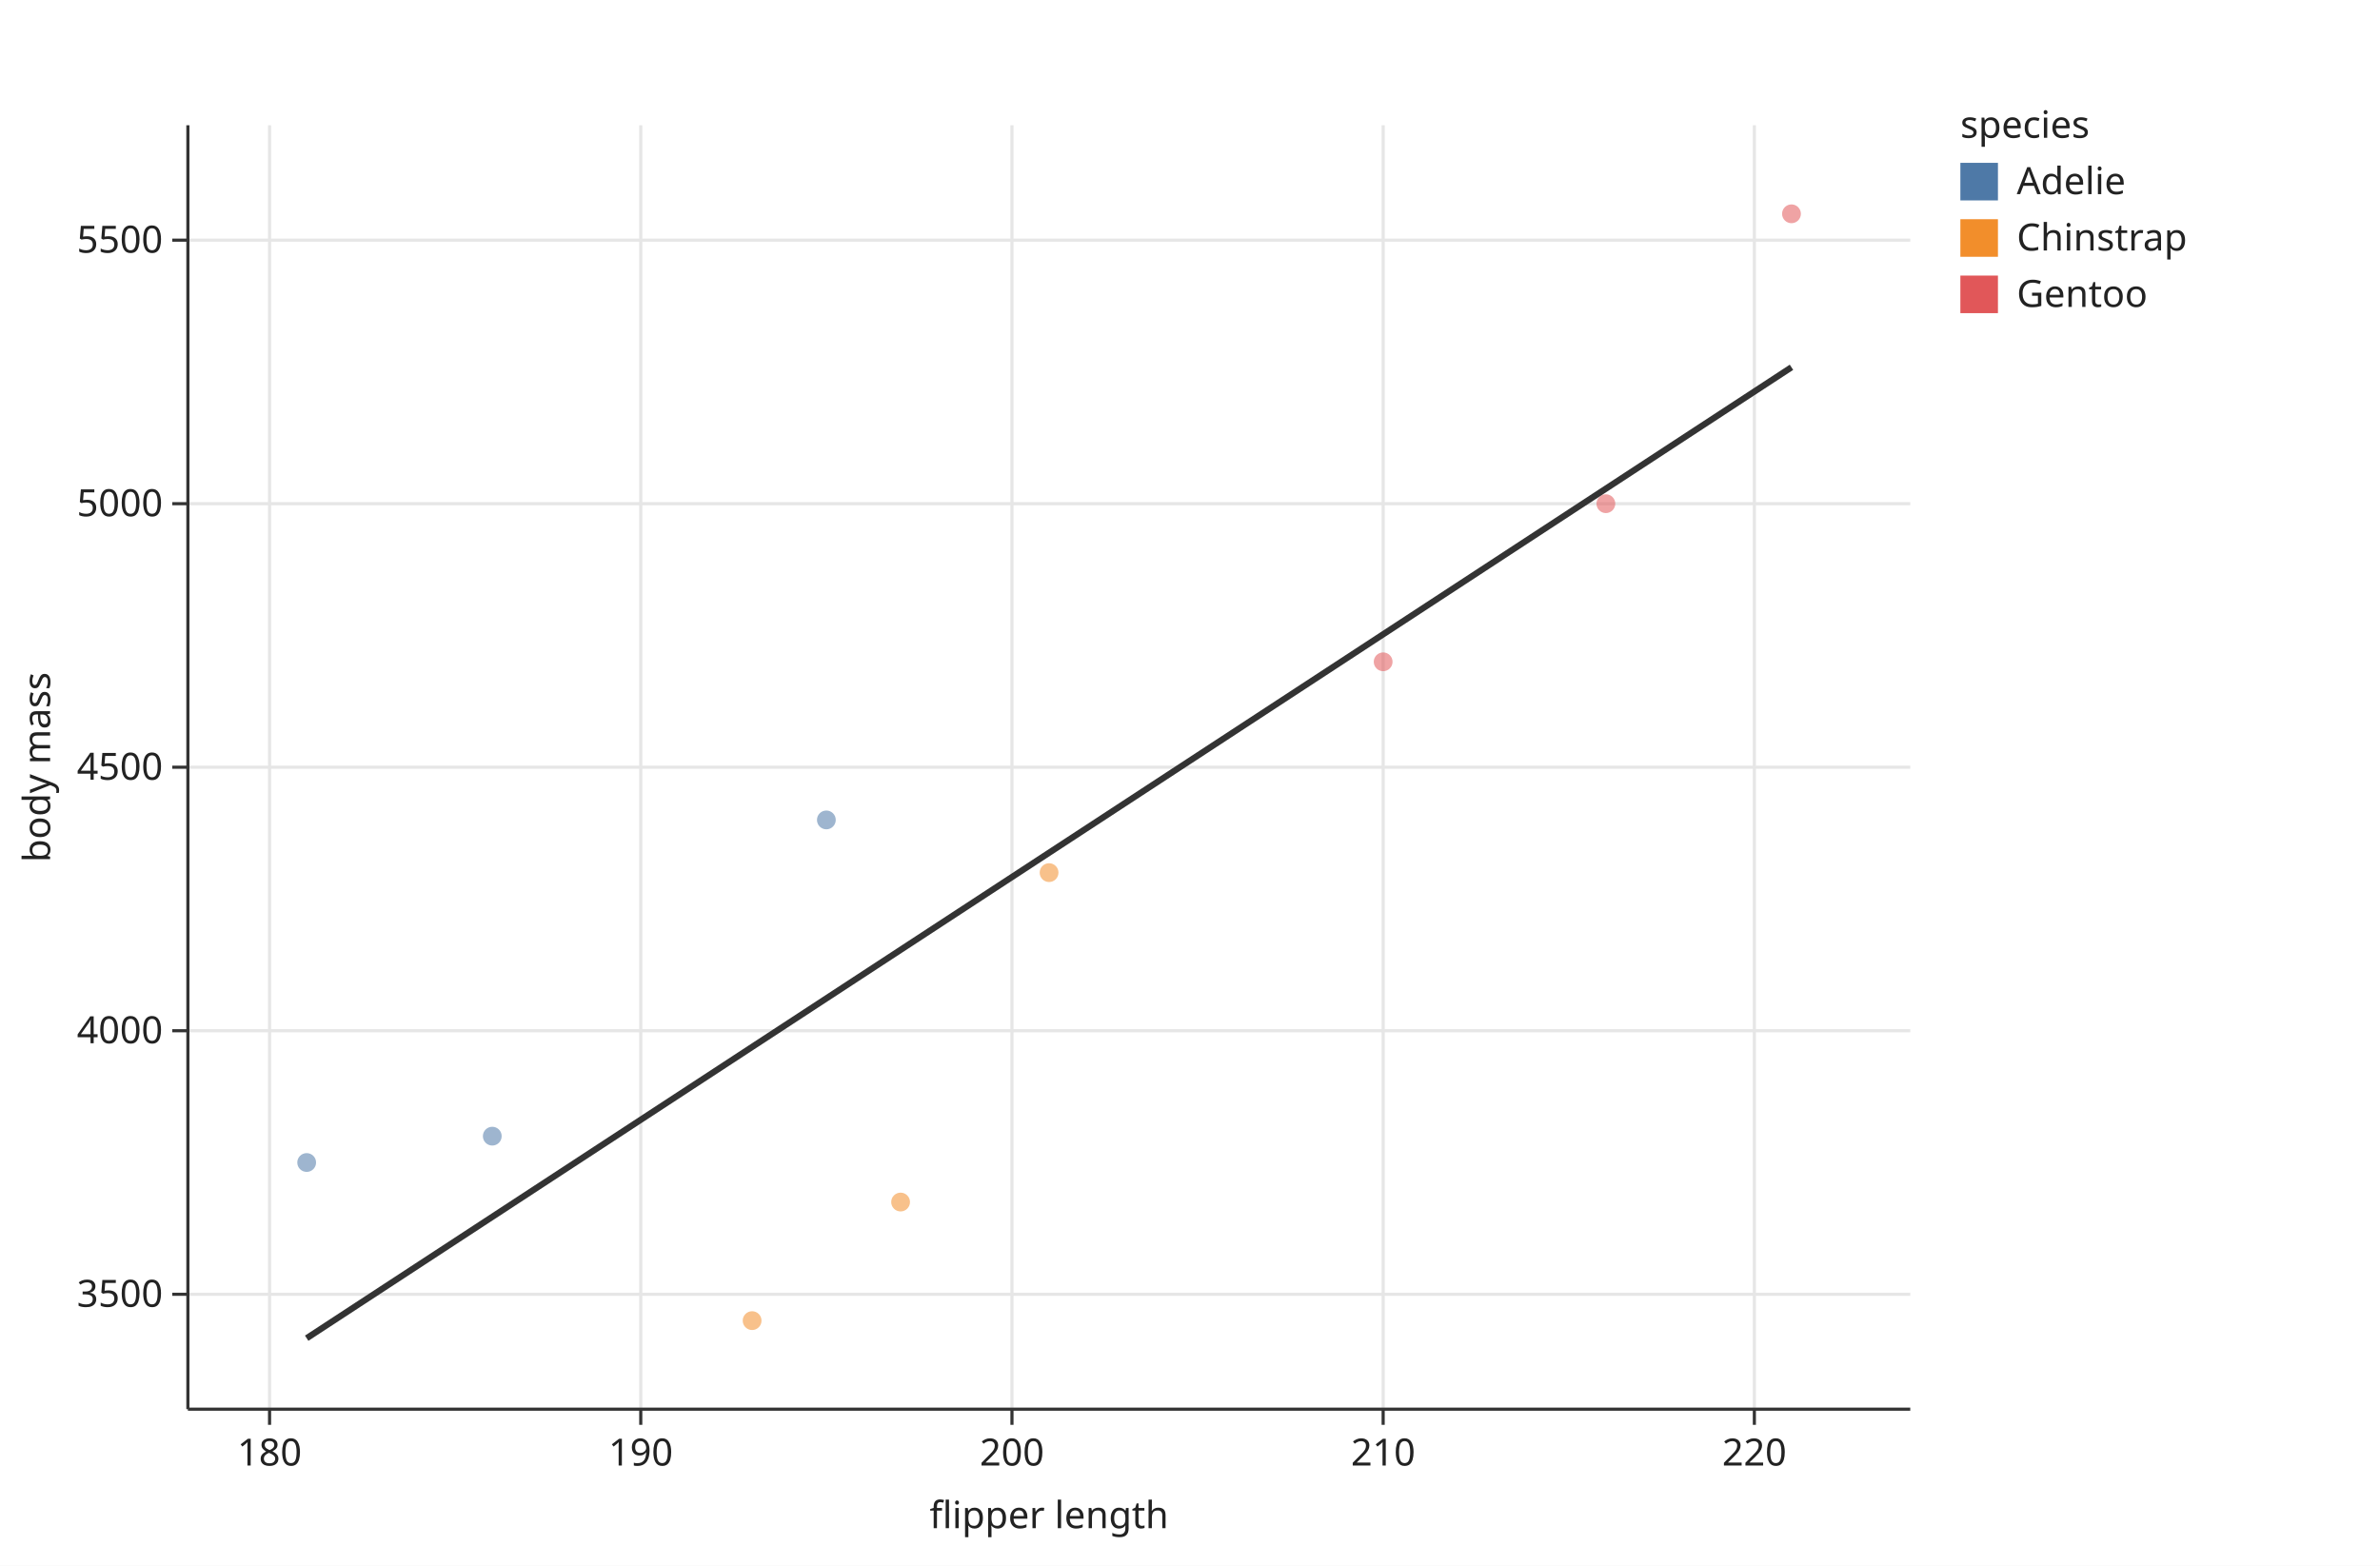
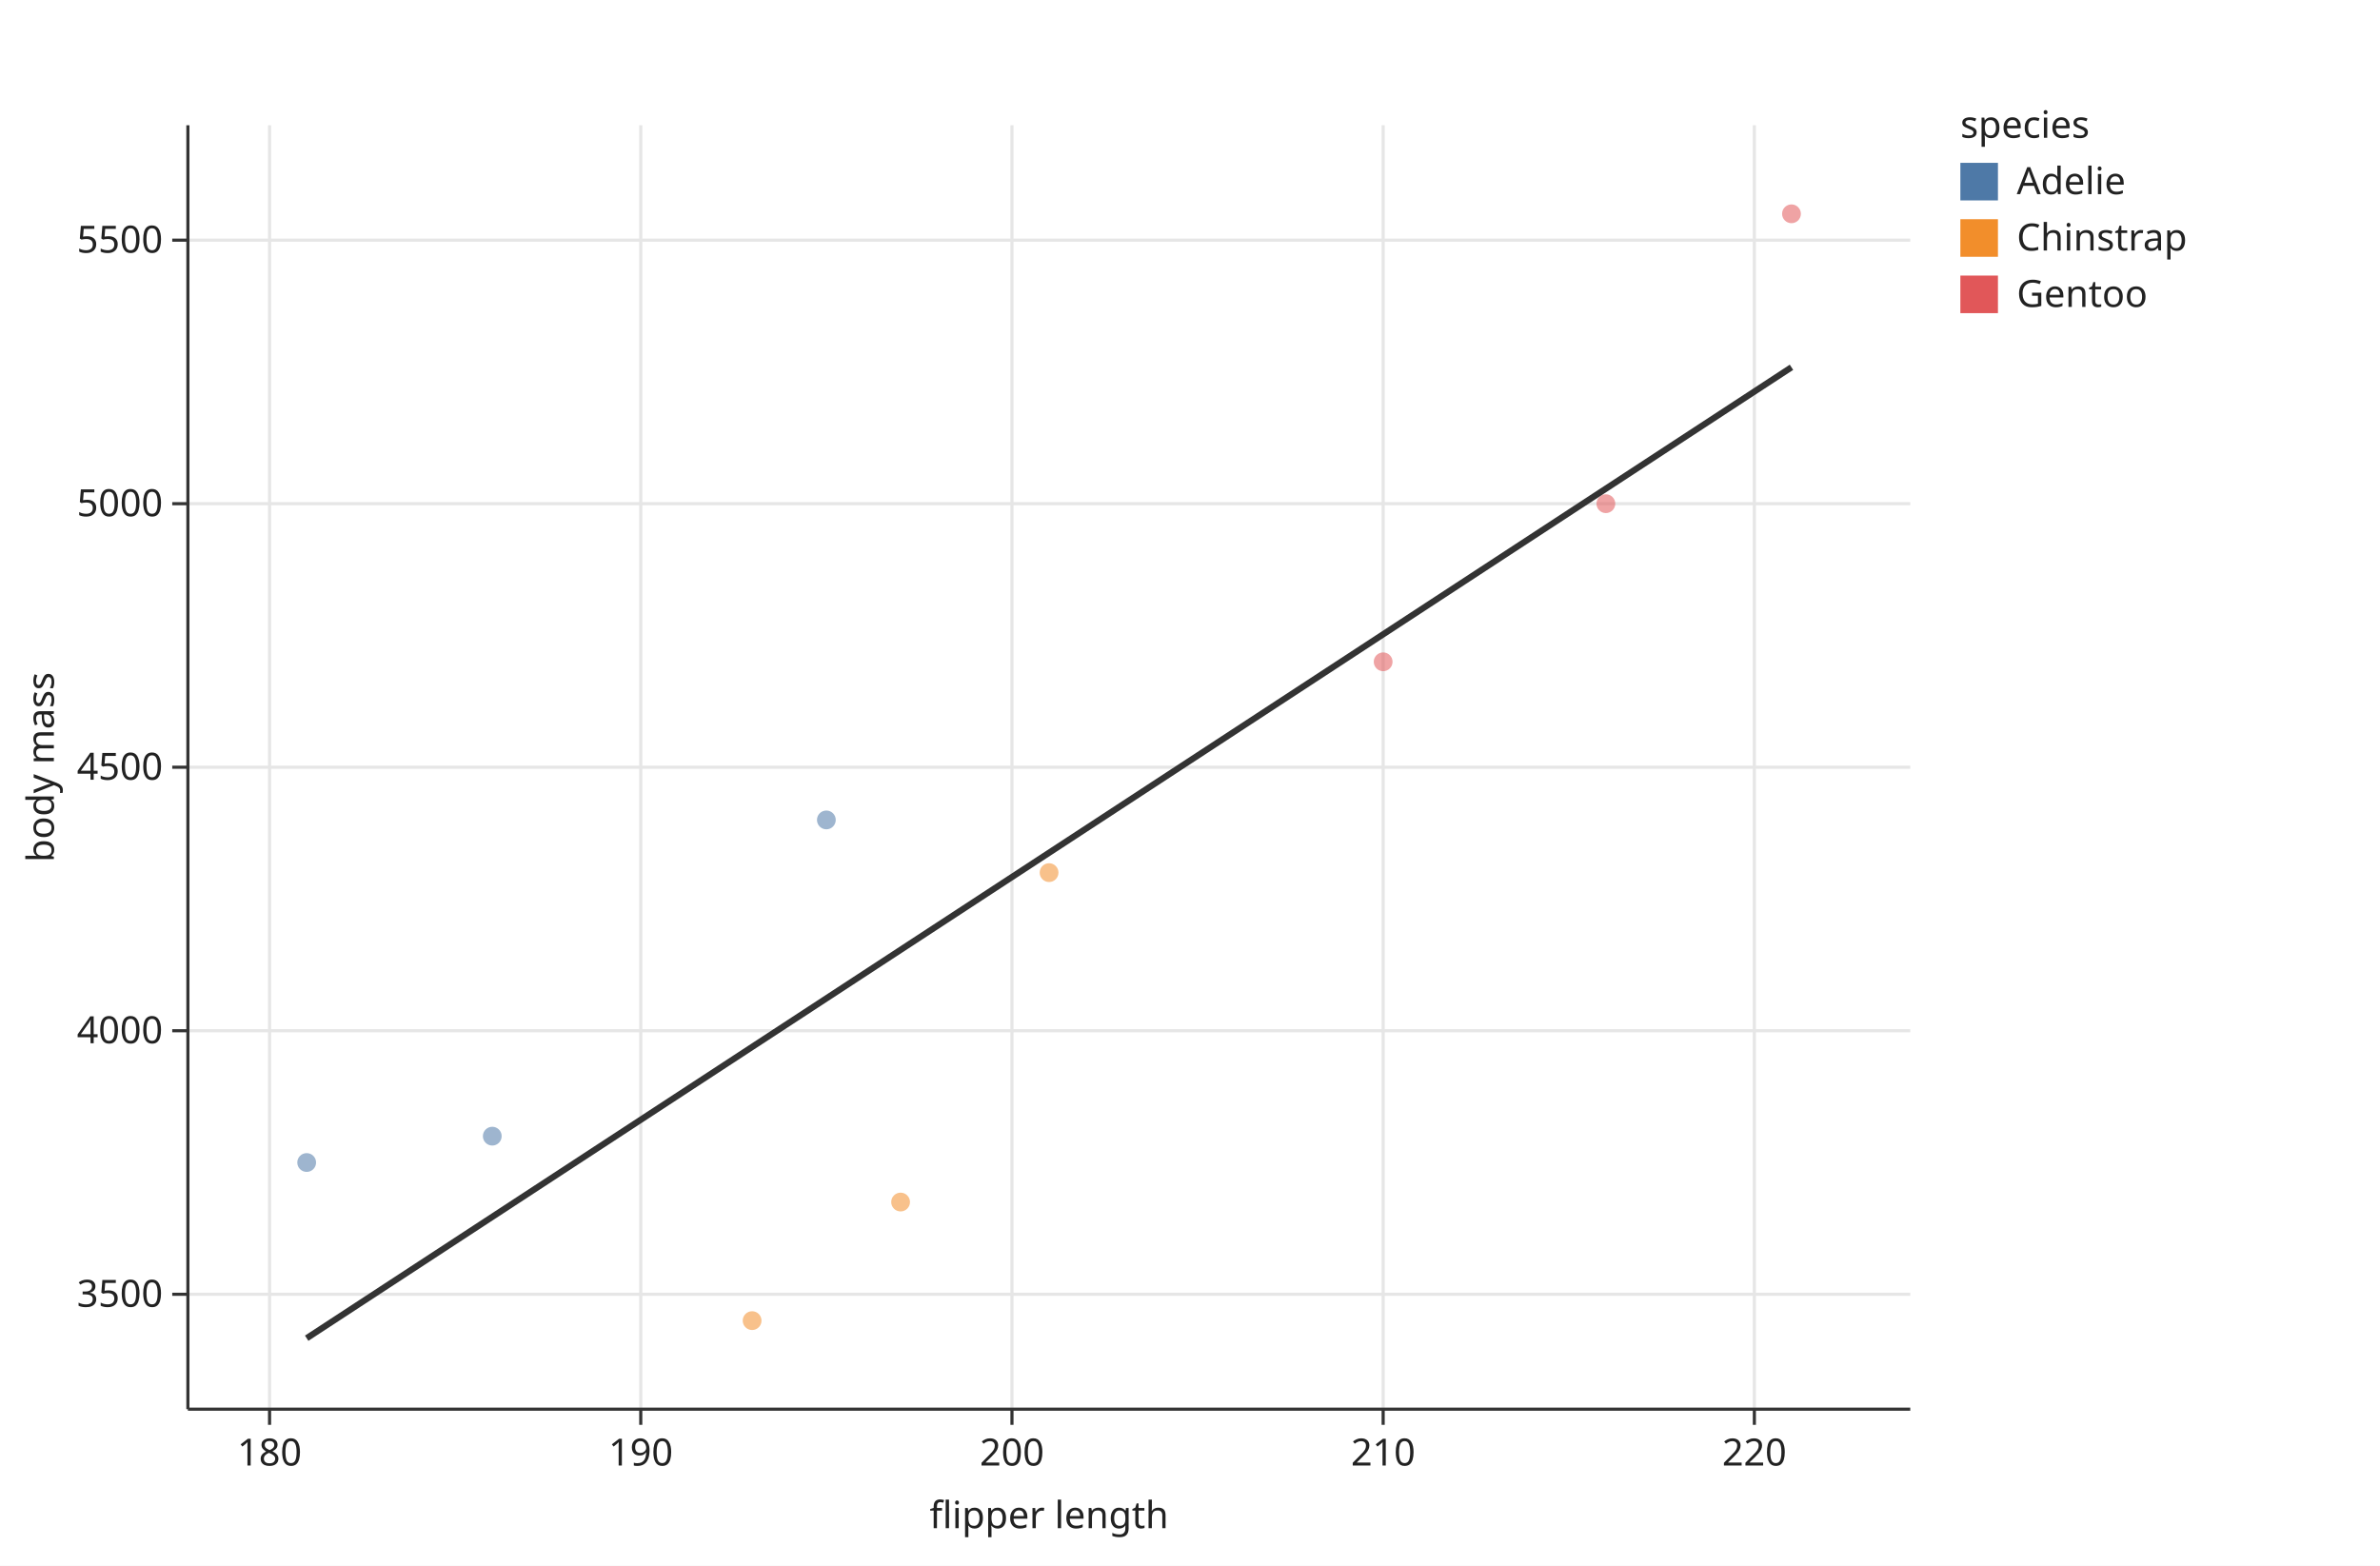
<svg xmlns="http://www.w3.org/2000/svg" width="760" height="500" viewBox="0 0 760 500" role="img">
  <rect class="algraf-background" x="0" y="0" width="760" height="500" fill="#ffffff" />
  <rect class="algraf-plot-area" x="60" y="40" width="550" height="410" fill="#ffffff" />
  <g class="algraf-grid">
    <line x1="86.078" y1="40" x2="86.078" y2="450" stroke="#e6e6e6" stroke-width="1" />
    <line x1="204.612" y1="40" x2="204.612" y2="450" stroke="#e6e6e6" stroke-width="1" />
    <line x1="323.147" y1="40" x2="323.147" y2="450" stroke="#e6e6e6" stroke-width="1" />
    <line x1="441.681" y1="40" x2="441.681" y2="450" stroke="#e6e6e6" stroke-width="1" />
    <line x1="560.216" y1="40" x2="560.216" y2="450" stroke="#e6e6e6" stroke-width="1" />
    <line x1="60" y1="413.309" x2="610" y2="413.309" stroke="#e6e6e6" stroke-width="1" />
    <line x1="60" y1="329.154" x2="610" y2="329.154" stroke="#e6e6e6" stroke-width="1" />
    <line x1="60" y1="245" x2="610" y2="245" stroke="#e6e6e6" stroke-width="1" />
    <line x1="60" y1="160.846" x2="610" y2="160.846" stroke="#e6e6e6" stroke-width="1" />
    <line x1="60" y1="76.691" x2="610" y2="76.691" stroke="#e6e6e6" stroke-width="1" />
  </g>
  <g class="algraf-layer algraf-geom-point">
    <circle cx="97.931" cy="371.232" r="3" fill="#4E79A7" opacity="0.55" />
    <circle cx="157.198" cy="362.816" r="3" fill="#4E79A7" opacity="0.55" />
    <circle cx="263.879" cy="261.831" r="3" fill="#4E79A7" opacity="0.55" />
    <circle cx="240.172" cy="421.724" r="3" fill="#F28E2B" opacity="0.55" />
    <circle cx="287.586" cy="383.855" r="3" fill="#F28E2B" opacity="0.55" />
    <circle cx="335" cy="278.662" r="3" fill="#F28E2B" opacity="0.55" />
    <circle cx="441.681" cy="211.338" r="3" fill="#E15759" opacity="0.55" />
    <circle cx="512.802" cy="160.846" r="3" fill="#E15759" opacity="0.55" />
    <circle cx="572.069" cy="68.276" r="3" fill="#E15759" opacity="0.55" />
  </g>
  <g class="algraf-layer algraf-geom-smooth">
    <path d="M97.931 427.337 L572.069 117.289" fill="none" stroke="#333333" stroke-width="2" opacity="1" />
  </g>
  <g class="algraf-axes">
    <line x1="60" y1="450" x2="610" y2="450" stroke="#333333" stroke-width="1" />
    <line x1="86.078" y1="450" x2="86.078" y2="455" stroke="#333333" stroke-width="1" />
    <text x="86.078" y="468" text-anchor="middle" font-family="system-ui, sans-serif" font-size="12" fill="#222222">180</text>
    <line x1="204.612" y1="450" x2="204.612" y2="455" stroke="#333333" stroke-width="1" />
    <text x="204.612" y="468" text-anchor="middle" font-family="system-ui, sans-serif" font-size="12" fill="#222222">190</text>
    <line x1="323.147" y1="450" x2="323.147" y2="455" stroke="#333333" stroke-width="1" />
    <text x="323.147" y="468" text-anchor="middle" font-family="system-ui, sans-serif" font-size="12" fill="#222222">200</text>
    <line x1="441.681" y1="450" x2="441.681" y2="455" stroke="#333333" stroke-width="1" />
    <text x="441.681" y="468" text-anchor="middle" font-family="system-ui, sans-serif" font-size="12" fill="#222222">210</text>
    <line x1="560.216" y1="450" x2="560.216" y2="455" stroke="#333333" stroke-width="1" />
    <text x="560.216" y="468" text-anchor="middle" font-family="system-ui, sans-serif" font-size="12" fill="#222222">220</text>
    <text x="335" y="488" text-anchor="middle" font-family="system-ui, sans-serif" font-size="12" fill="#222222">flipper length</text>
    <line x1="60" y1="40" x2="60" y2="450" stroke="#333333" stroke-width="1" />
    <line x1="55" y1="413.309" x2="60" y2="413.309" stroke="#333333" stroke-width="1" />
    <text x="52" y="417.309" text-anchor="end" font-family="system-ui, sans-serif" font-size="12" fill="#222222">3500</text>
    <line x1="55" y1="329.154" x2="60" y2="329.154" stroke="#333333" stroke-width="1" />
    <text x="52" y="333.154" text-anchor="end" font-family="system-ui, sans-serif" font-size="12" fill="#222222">4000</text>
    <line x1="55" y1="245" x2="60" y2="245" stroke="#333333" stroke-width="1" />
    <text x="52" y="249" text-anchor="end" font-family="system-ui, sans-serif" font-size="12" fill="#222222">4500</text>
    <line x1="55" y1="160.846" x2="60" y2="160.846" stroke="#333333" stroke-width="1" />
    <text x="52" y="164.846" text-anchor="end" font-family="system-ui, sans-serif" font-size="12" fill="#222222">5000</text>
    <line x1="55" y1="76.691" x2="60" y2="76.691" stroke="#333333" stroke-width="1" />
    <text x="52" y="80.691" text-anchor="end" font-family="system-ui, sans-serif" font-size="12" fill="#222222">5500</text>
-     <text x="16" y="245" text-anchor="middle" transform="rotate(-90 16 245)" font-family="system-ui, sans-serif" font-size="12" fill="#222222">body mass</text>
+     <text x="17.2" y="245" text-anchor="middle" transform="rotate(-90 17.2 245)" font-family="system-ui, sans-serif" font-size="12" fill="#222222">body mass</text>
  </g>
  <g class="algraf-legends">
    <text x="626" y="44" text-anchor="start" font-family="system-ui, sans-serif" font-size="12" fill="#222222">species</text>
    <rect x="626" y="52" width="12" height="12" fill="#4E79A7" />
    <text x="644" y="62" text-anchor="start" font-family="system-ui, sans-serif" font-size="12" fill="#222222">Adelie</text>
    <rect x="626" y="70" width="12" height="12" fill="#F28E2B" />
    <text x="644" y="80" text-anchor="start" font-family="system-ui, sans-serif" font-size="12" fill="#222222">Chinstrap</text>
    <rect x="626" y="88" width="12" height="12" fill="#E15759" />
    <text x="644" y="98" text-anchor="start" font-family="system-ui, sans-serif" font-size="12" fill="#222222">Gentoo</text>
  </g>
</svg>
